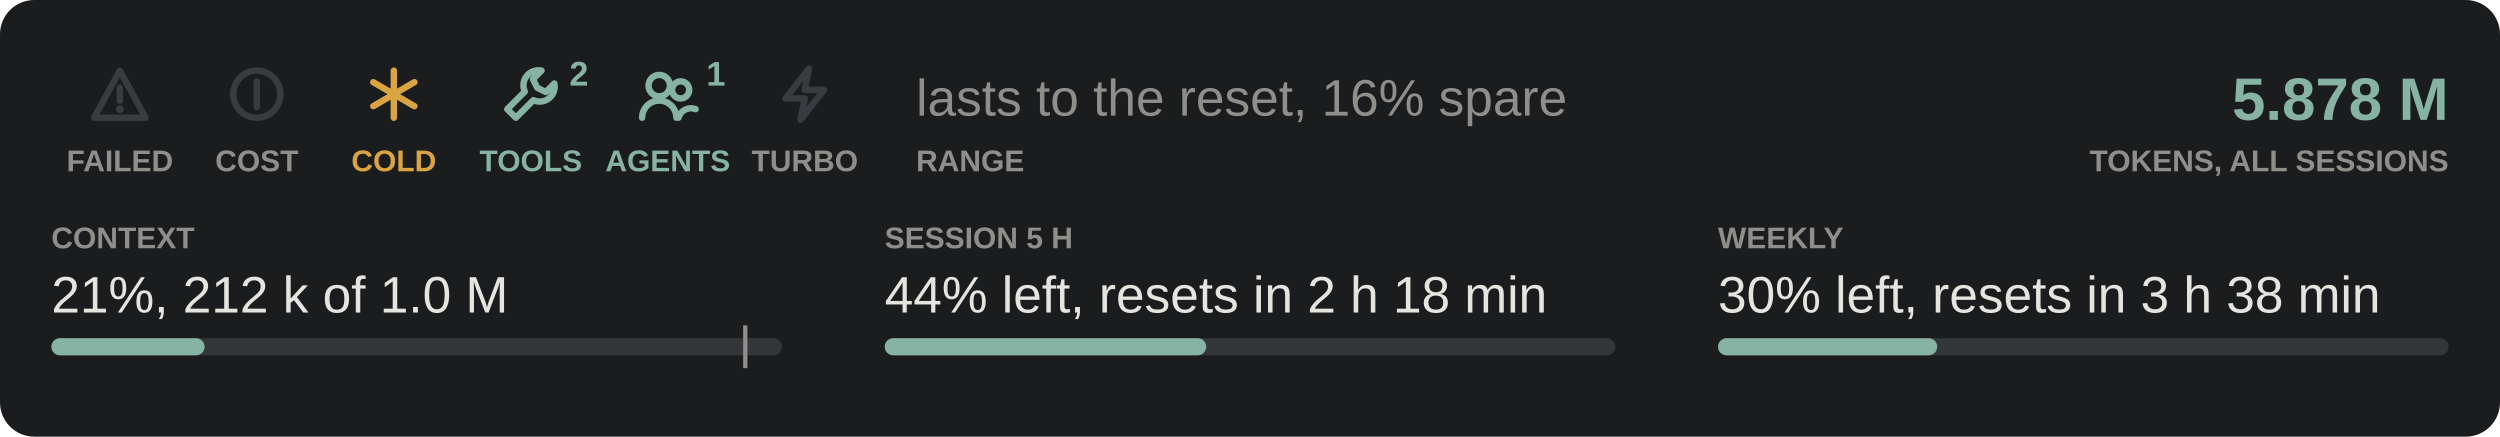
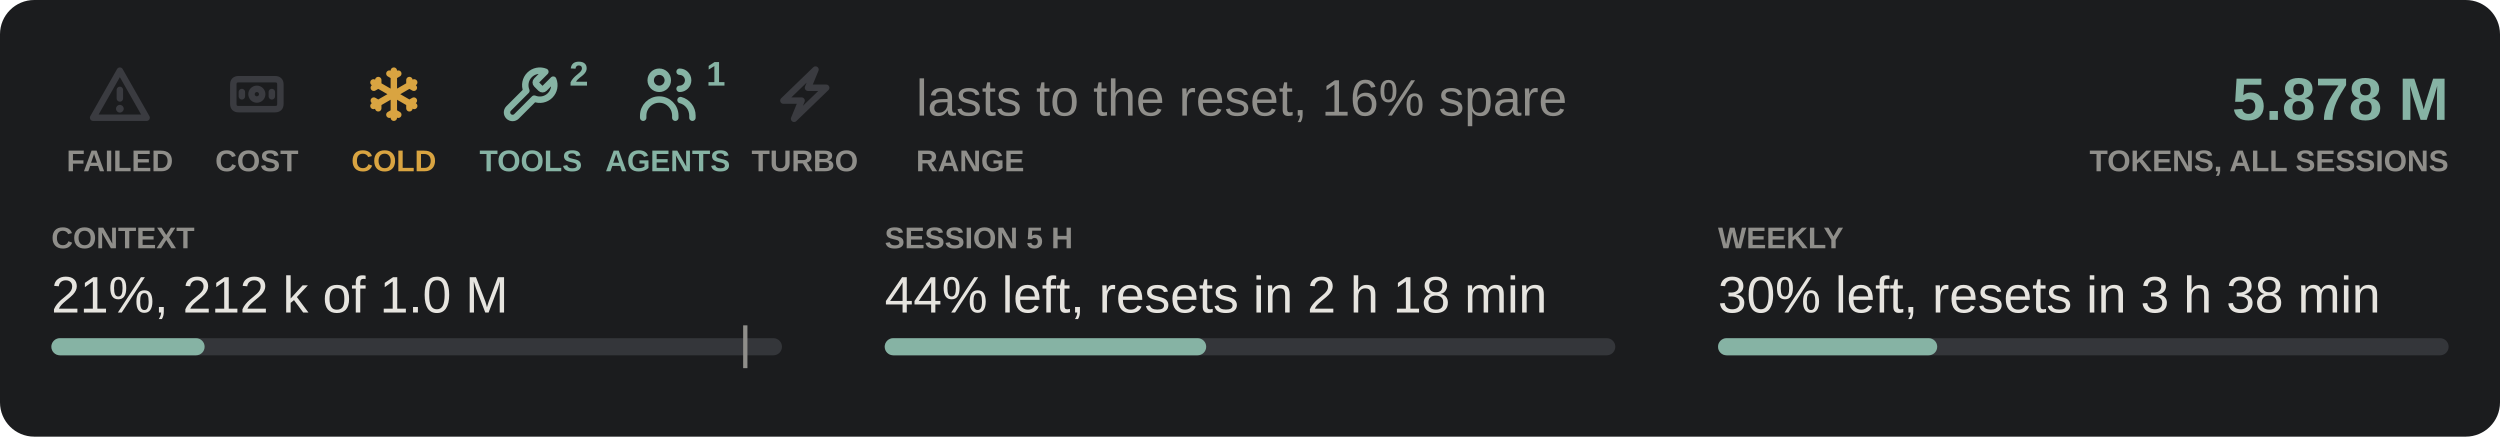
<svg xmlns="http://www.w3.org/2000/svg" viewBox="0 0 584 102" width="584" height="102">
  <rect width="100%" height="100%" rx="8" fill="#1b1c1e" />
  <g transform="translate(12 12)">
    <g transform="translate(9.0 3)">
-       <path d="M7 1.5L13 12.5H1Z" fill="none" stroke="#3a3b40" stroke-width="1.5" stroke-linejoin="round" />
-       <path d="M7 5.5V8.5" stroke="#3a3b40" stroke-width="1.5" stroke-linecap="round" />
-       <circle cx="7" cy="10.5" r="0.9" fill="#3a3b40" />
+       <path d="M7 1.5 L13.25 12.5 H0.75 Z" fill="none" stroke="#3a3b40" stroke-width="1.5" stroke-linecap="round" stroke-linejoin="round" />
+       <path d="M7 6 V8" fill="none" stroke="#3a3b40" stroke-width="1.5" stroke-linecap="round" stroke-linejoin="round" />
+       <circle cx="7" cy="10.4" r="0.9" fill="#3a3b40" />
    </g>
    <text x="16" y="28" font-size="7" fill="#8f8e8a" text-anchor="middle" font-weight="600" font-family="'Segoe UI','Helvetica Neue',Arial,sans-serif" style="font-variant-numeric:tabular-nums">FAILED</text>
    <g transform="translate(41.0 3)">
-       <circle cx="7" cy="7" r="5.5" fill="none" stroke="#3a3b40" stroke-width="1.5" />
-       <path d="M7 4V10" stroke="#3a3b40" stroke-width="1.5" stroke-linecap="round" />
+       <path d="M2.75 3.5 H11.25 Q12.5 3.5 12.5 4.75 V9.25 Q12.5 10.5 11.25 10.5 H2.75 Q1.5 10.5 1.5 9.25 V4.75 Q1.5 3.5 2.75 3.5 Z" fill="none" stroke="#3a3b40" stroke-width="1.5" stroke-linecap="round" stroke-linejoin="round" />
+       <circle cx="7" cy="7" r="1.25" fill="none" stroke="#3a3b40" stroke-width="1.5" stroke-linecap="round" stroke-linejoin="round" />
+       <path d="M3.5 6.5 V7.5 M10.5 6.5 V7.5" fill="none" stroke="#3a3b40" stroke-width="1.5" stroke-linecap="round" stroke-linejoin="round" />
    </g>
    <text x="48" y="28" font-size="7" fill="#8f8e8a" text-anchor="middle" font-weight="600" font-family="'Segoe UI','Helvetica Neue',Arial,sans-serif" style="font-variant-numeric:tabular-nums">COST</text>
    <g transform="translate(73.0 3)">
-       <path d="M7 1.5V12.5M2.2 4.2L11.8 9.8M2.2 9.8L11.8 4.2" fill="none" stroke="#d9a441" stroke-width="1.5" stroke-linecap="round" />
+       <path d="M7 12.5 L7 1.5 M2.24 9.75 L11.76 4.25 M2.24 4.25 L11.76 9.75 M10.64 4.9 L10.64 3.7 M10.64 4.9 L11.68 5.5 M7 2.8 L5.96 2.2 M7 2.8 L8.04 2.2 M3.36 4.9 L2.32 5.5 M3.36 4.9 L3.36 3.7 M3.36 9.1 L3.36 10.3 M3.36 9.1 L2.32 8.5 M7 11.2 L8.04 11.8 M7 11.2 L5.96 11.8 M10.64 9.1 L11.68 8.5 M10.64 9.1 L10.64 10.3" fill="none" stroke="#d9a441" stroke-width="1.5" stroke-linecap="round" stroke-linejoin="round" />
    </g>
    <text x="80" y="28" font-size="7" fill="#d9a441" text-anchor="middle" font-weight="600" font-family="'Segoe UI','Helvetica Neue',Arial,sans-serif" style="font-variant-numeric:tabular-nums">COLD</text>
    <g transform="translate(105.0 3)">
-       <path d="M9.5 1.5A3.5 3.5 0 0 0 5.6 6.4L1.5 10.5L3.5 12.5L7.6 8.4A3.5 3.5 0 0 0 12.5 4.5L10.5 6.5L8.5 5.5L7.5 3.5Z" fill="none" stroke="#86b3a4" stroke-width="1.5" stroke-linejoin="round" />
+       <path d="M8.32 3.84 A0.6 0.6 0 0 0 8.32 4.69 L9.31 5.68 A0.6 0.6 0 0 0 10.16 5.68 L12.24 3.6 A3.4 3.4 0 0 1 7.8 8.04 L3.66 12.18 A1.3 1.3 0 0 1 1.82 10.34 L5.96 6.2 A3.4 3.4 0 0 1 10.4 1.76 Z" fill="none" stroke="#86b3a4" stroke-width="1.5" stroke-linecap="round" stroke-linejoin="round" />
    </g>
    <text x="121" y="8" font-size="8" fill="#86b3a4" text-anchor="start" font-weight="700" font-family="'Segoe UI','Helvetica Neue',Arial,sans-serif" style="font-variant-numeric:tabular-nums">2</text>
    <text x="112" y="28" font-size="7" fill="#86b3a4" text-anchor="middle" font-weight="600" font-family="'Segoe UI','Helvetica Neue',Arial,sans-serif" style="font-variant-numeric:tabular-nums">TOOLS</text>
    <g transform="translate(137.0 3)">
-       <circle cx="5" cy="5" r="2.5" fill="none" stroke="#86b3a4" stroke-width="1.5" />
-       <circle cx="10" cy="6" r="2" fill="none" stroke="#86b3a4" stroke-width="1.5" />
-       <path d="M1 12.5A4 4 0 0 1 9 12.5M9.5 12.5A3 3 0 0 1 13.5 10.5" fill="none" stroke="#86b3a4" stroke-width="1.5" stroke-linecap="round" />
+       <circle cx="5" cy="3.75" r="2" fill="none" stroke="#86b3a4" stroke-width="1.5" stroke-linecap="round" stroke-linejoin="round" />
+       <path d="M1.25 12.5 V12 A3.75 3.75 0 0 1 8.75 12 V12.5" fill="none" stroke="#86b3a4" stroke-width="1.5" stroke-linecap="round" stroke-linejoin="round" />
+       <path d="M9.75 1.75 A2 2 0 0 1 9.75 5.75" fill="none" stroke="#86b3a4" stroke-width="1.5" stroke-linecap="round" stroke-linejoin="round" />
+       <path d="M12.75 12.5 V12 A3.75 3.75 0 0 0 9.97 8.38" fill="none" stroke="#86b3a4" stroke-width="1.5" stroke-linecap="round" stroke-linejoin="round" />
    </g>
    <text x="153" y="8" font-size="8" fill="#86b3a4" text-anchor="start" font-weight="700" font-family="'Segoe UI','Helvetica Neue',Arial,sans-serif" style="font-variant-numeric:tabular-nums">1</text>
    <text x="144" y="28" font-size="7" fill="#86b3a4" text-anchor="middle" font-weight="600" font-family="'Segoe UI','Helvetica Neue',Arial,sans-serif" style="font-variant-numeric:tabular-nums">AGENTS</text>
    <g transform="translate(169.0 3)">
-       <path d="M8 1L2.5 8H7L6 13L11.5 6H7Z" fill="none" stroke="#3a3b40" stroke-width="1.5" stroke-linejoin="round" />
+       <path d="M9.5 1.25 L2 8.5 H6.25 L4.5 12.75 L12 5.5 H7.75 Z" fill="none" stroke="#3a3b40" stroke-width="1.5" stroke-linecap="round" stroke-linejoin="round" />
    </g>
    <text x="176" y="28" font-size="7" fill="#8f8e8a" text-anchor="middle" font-weight="600" font-family="'Segoe UI','Helvetica Neue',Arial,sans-serif" style="font-variant-numeric:tabular-nums">TURBO</text>
    <text x="202" y="15" font-size="12" fill="#8f8e8a" text-anchor="start" font-weight="400" font-family="'Segoe UI','Helvetica Neue',Arial,sans-serif" style="font-variant-numeric:tabular-nums">lasts to the reset, 16% spare</text>
    <text x="202" y="28" font-size="7" fill="#8f8e8a" text-anchor="start" font-weight="600" font-family="'Segoe UI','Helvetica Neue',Arial,sans-serif" style="font-variant-numeric:tabular-nums">RANGE</text>
    <text x="560" y="16" font-size="14" fill="#86b3a4" text-anchor="end" font-weight="700" font-family="'Segoe UI','Helvetica Neue',Arial,sans-serif" style="font-variant-numeric:tabular-nums">5.878 M</text>
    <text x="560" y="28" font-size="7" fill="#8f8e8a" text-anchor="end" font-weight="600" font-family="'Segoe UI','Helvetica Neue',Arial,sans-serif" style="font-variant-numeric:tabular-nums">TOKENS, ALL SESSIONS</text>
    <text x="0" y="46" font-size="7" fill="#8f8e8a" text-anchor="start" font-weight="600" font-family="'Segoe UI','Helvetica Neue',Arial,sans-serif" style="font-variant-numeric:tabular-nums">CONTEXT</text>
    <text x="0" y="61" font-size="12" fill="#e6e4df" text-anchor="start" font-weight="400" font-family="'Segoe UI','Helvetica Neue',Arial,sans-serif" style="font-variant-numeric:tabular-nums">21%, 212 k of 1.0 M</text>
    <rect x="0" y="67" width="170.667" height="4" rx="2" fill="#34363a" />
    <rect x="0" y="67" width="35.8" height="4" rx="2" fill="#86b3a4" />
    <rect x="161.6" y="64" width="1" height="10" fill="#8f8e8a" />
    <text x="194.667" y="46" font-size="7" fill="#8f8e8a" text-anchor="start" font-weight="600" font-family="'Segoe UI','Helvetica Neue',Arial,sans-serif" style="font-variant-numeric:tabular-nums">SESSION 5 H</text>
    <text x="194.667" y="61" font-size="12" fill="#e6e4df" text-anchor="start" font-weight="400" font-family="'Segoe UI','Helvetica Neue',Arial,sans-serif" style="font-variant-numeric:tabular-nums">44% left, resets in 2 h 18 min</text>
    <rect x="194.667" y="67" width="170.667" height="4" rx="2" fill="#34363a" />
    <rect x="194.667" y="67" width="75.1" height="4" rx="2" fill="#86b3a4" />
    <text x="389.333" y="46" font-size="7" fill="#8f8e8a" text-anchor="start" font-weight="600" font-family="'Segoe UI','Helvetica Neue',Arial,sans-serif" style="font-variant-numeric:tabular-nums">WEEKLY</text>
    <text x="389.333" y="61" font-size="12" fill="#e6e4df" text-anchor="start" font-weight="400" font-family="'Segoe UI','Helvetica Neue',Arial,sans-serif" style="font-variant-numeric:tabular-nums">30% left, resets in 3 h 38 min</text>
    <rect x="389.333" y="67" width="170.667" height="4" rx="2" fill="#34363a" />
    <rect x="389.333" y="67" width="51.2" height="4" rx="2" fill="#86b3a4" />
  </g>
</svg>
